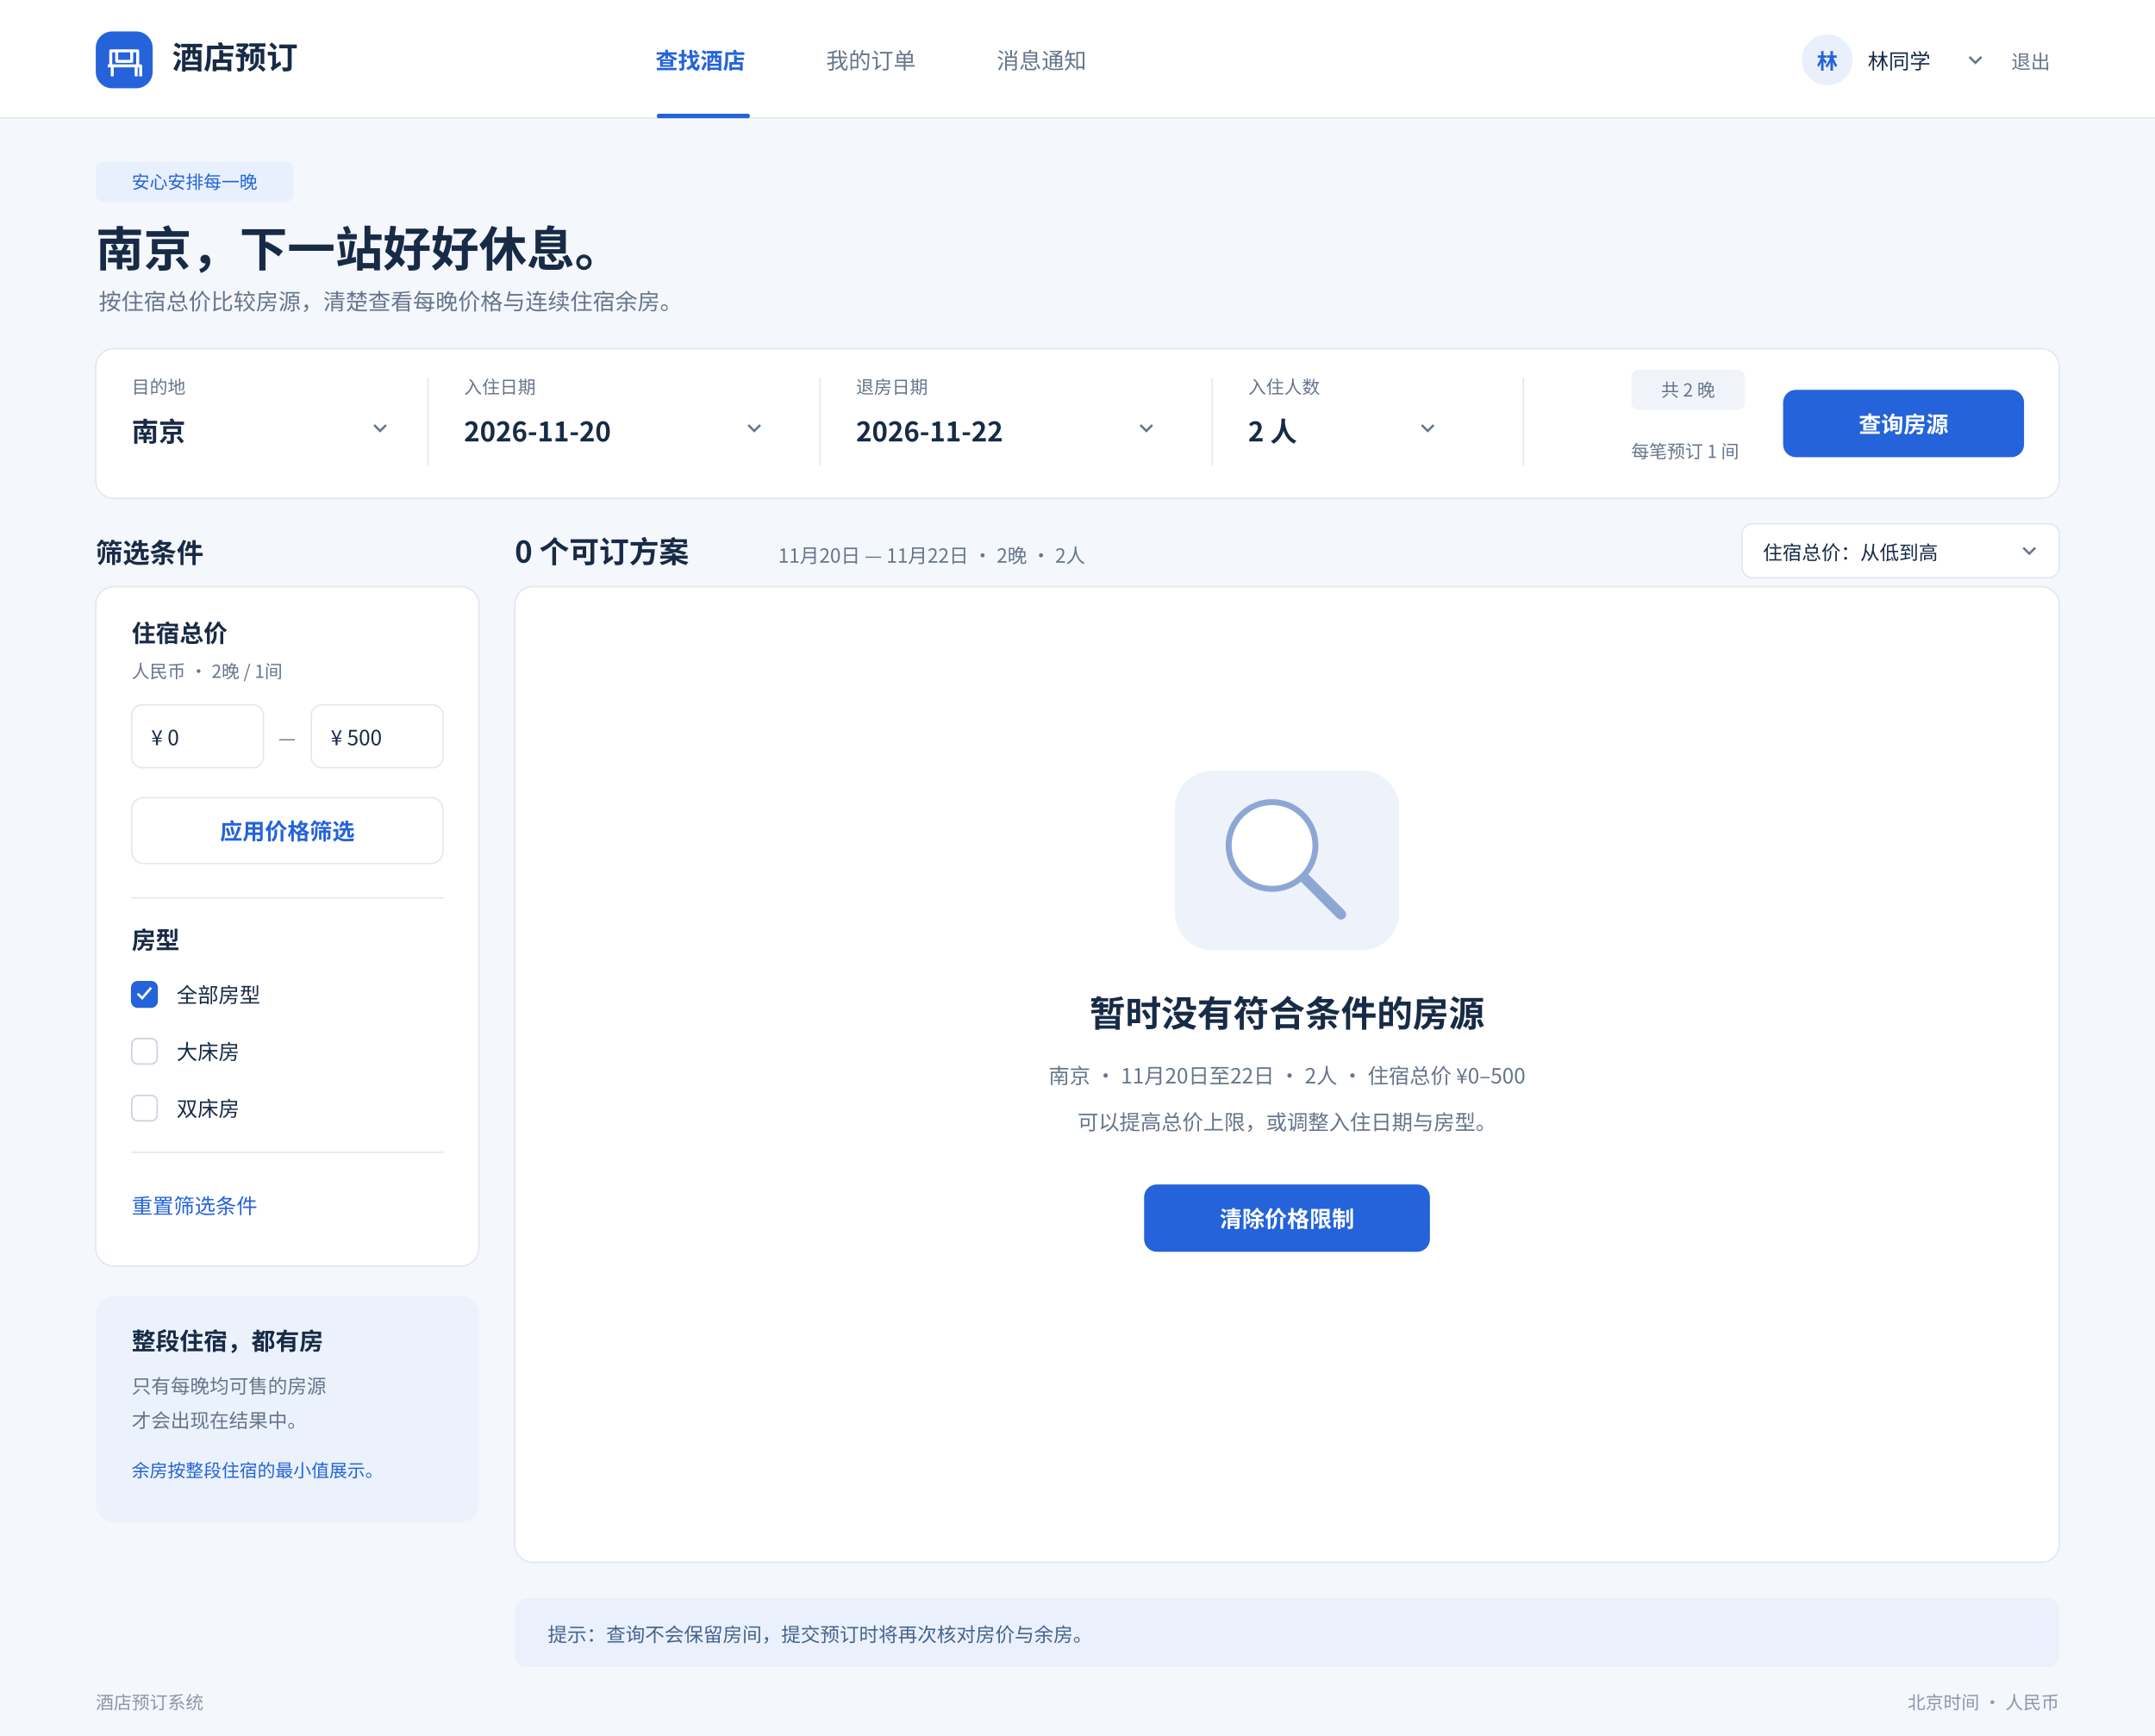
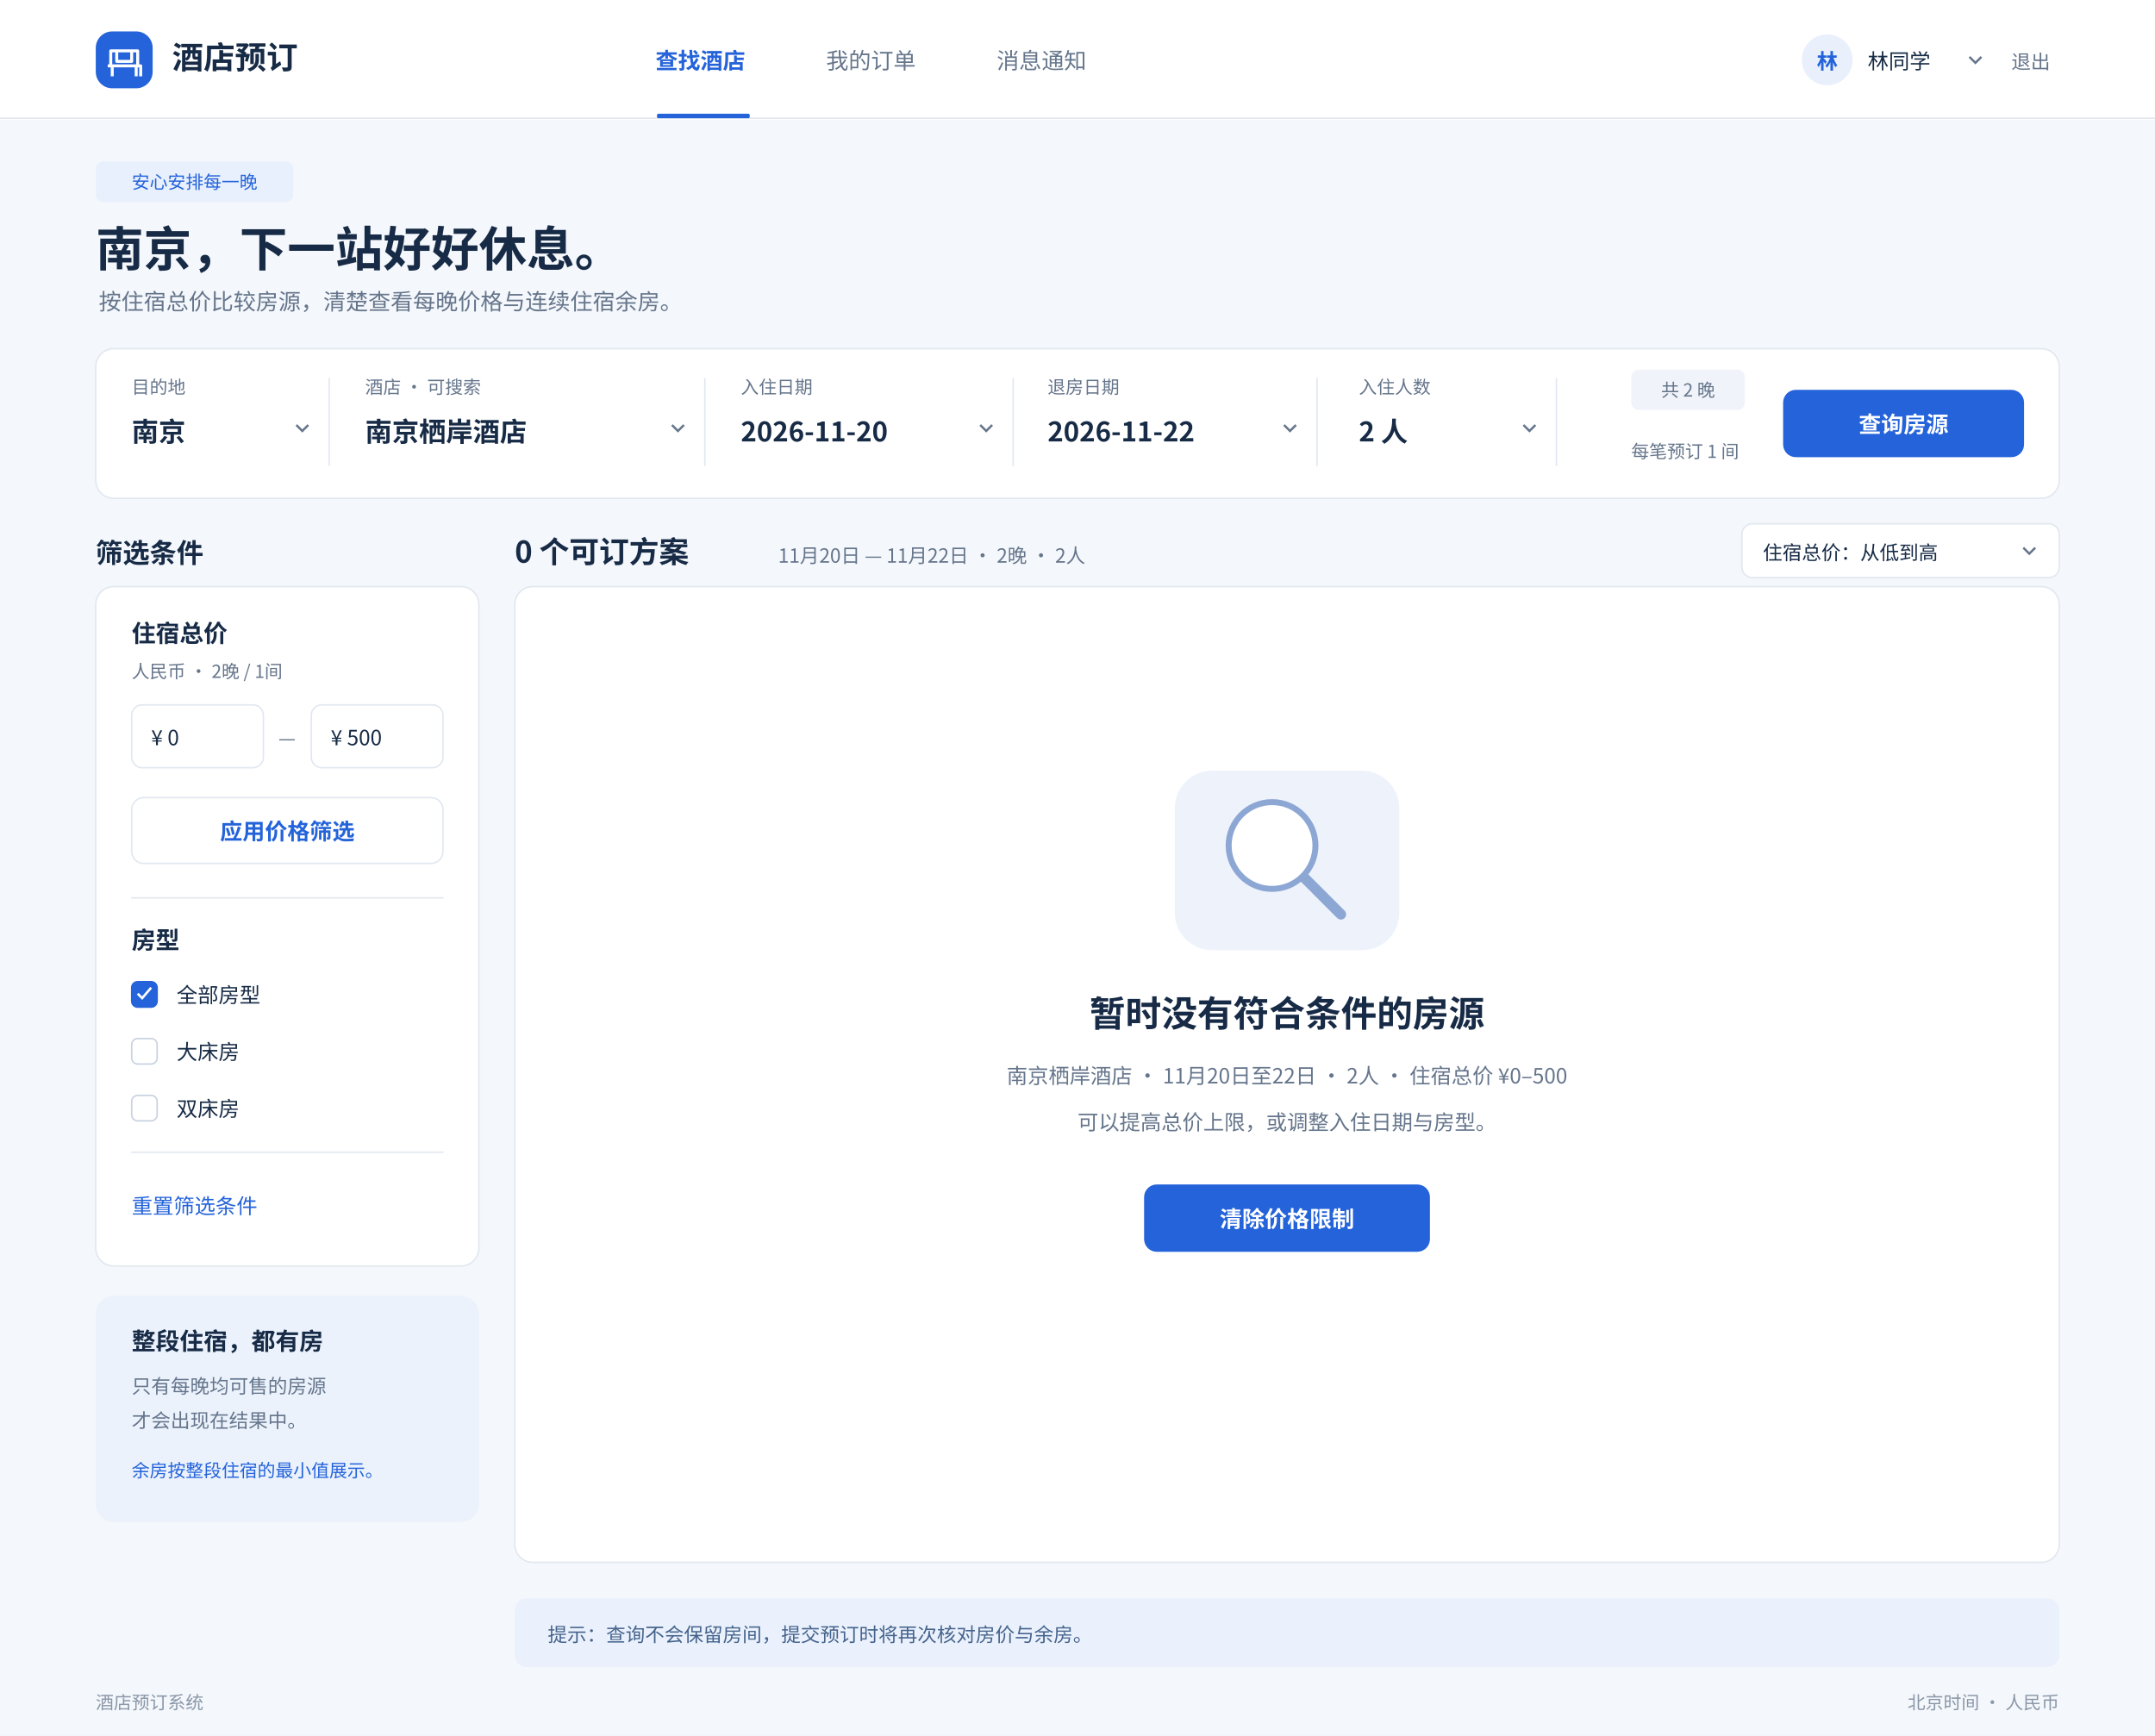
<svg xmlns="http://www.w3.org/2000/svg" width="1440" height="1160" viewBox="0 0 1440 1160">
  <g font-family="Microsoft YaHei, Noto Sans CJK SC, sans-serif">
    <rect x="0" y="0" width="1440" height="1160" rx="0" fill="#F4F7FB" stroke="none" />
    <rect x="0" y="0" width="1440" height="80" rx="0" fill="#FFFFFF" stroke="none" />
    <path d="M0 79L1440 79" fill="none" stroke="#E2E8F0" stroke-width="1" stroke-linecap="round" />
    <rect x="64" y="21" width="38" height="38" rx="11" fill="#2463DA" stroke="none" />
    <path d="M74 44V34h18v10M72 44h22v7M75 44v7M91 44v7M78 34v7h10v-7" fill="none" stroke="white" stroke-width="2" stroke-linejoin="round" />
    <text x="115" y="46" font-size="21" fill="#172B46" font-weight="700" text-anchor="start">酒店预订</text>
    <text x="438" y="46" font-size="15" fill="#2463DA" font-weight="600" text-anchor="start">查找酒店</text>
    <rect x="439" y="76" width="62" height="3" rx="1" fill="#2463DA" stroke="none" />
    <text x="552" y="46" font-size="15" fill="#65758B" font-weight="400" text-anchor="start">我的订单</text>
    <text x="666" y="46" font-size="15" fill="#65758B" font-weight="400" text-anchor="start">消息通知</text>
    <rect x="1204" y="23" width="34" height="34" rx="17" fill="#E9F0FC" stroke="none" />
    <text x="1221" y="46" font-size="14" fill="#2463DA" font-weight="600" text-anchor="middle">林</text>
    <text x="1248" y="46" font-size="14" fill="#172B46" font-weight="400" text-anchor="start">林同学</text>
    <path d="M1316 38l4 4 4-4" fill="none" stroke="#65758B" stroke-width="1.5" />
    <text x="1344" y="46" font-size="13" fill="#65758B" font-weight="400" text-anchor="start">退出</text>
    <rect x="64" y="108" width="132" height="27" rx="5" fill="#E8F0FD" stroke="none" />
    <text x="130.0" y="126" font-size="12" fill="#2463DA" font-weight="500" text-anchor="middle">安心安排每一晚</text>
    <text x="64" y="178" font-size="32" fill="#172B46" font-weight="700" text-anchor="start">南京，下一站好好休息。</text>
    <text x="66" y="207" font-size="15" fill="#65758B" font-weight="400" text-anchor="start">按住宿总价比较房源，清楚查看每晚价格与连续住宿余房。</text>
    <rect x="64" y="233" width="1312" height="100" rx="12" fill="#FFFFFF" stroke="#E2E8F0" />
    <text x="88" y="263" font-size="12" fill="#65758B" font-weight="400" text-anchor="start">目的地</text>
    <text x="88" y="295" font-size="18" fill="#172B46" font-weight="600" text-anchor="start">南京</text>
-     <path d="M250 284l4 4 4-4" fill="none" stroke="#65758B" stroke-width="1.5" />
-     <text x="310" y="263" font-size="12" fill="#65758B" font-weight="400" text-anchor="start">入住日期</text>
-     <text x="310" y="295" font-size="18" fill="#172B46" font-weight="600" text-anchor="start">2026-11-20</text>
-     <path d="M500 284l4 4 4-4" fill="none" stroke="#65758B" stroke-width="1.5" />
-     <text x="572" y="263" font-size="12" fill="#65758B" font-weight="400" text-anchor="start">退房日期</text>
-     <text x="572" y="295" font-size="18" fill="#172B46" font-weight="600" text-anchor="start">2026-11-22</text>
-     <path d="M762 284l4 4 4-4" fill="none" stroke="#65758B" stroke-width="1.5" />
-     <text x="834" y="263" font-size="12" fill="#65758B" font-weight="400" text-anchor="start">入住人数</text>
-     <text x="834" y="295" font-size="18" fill="#172B46" font-weight="600" text-anchor="start">2 人</text>
-     <path d="M950 284l4 4 4-4" fill="none" stroke="#65758B" stroke-width="1.5" />
-     <path d="M286 253L286 311" fill="none" stroke="#E2E8F0" stroke-width="1" stroke-linecap="round" />
-     <path d="M548 253L548 311" fill="none" stroke="#E2E8F0" stroke-width="1" stroke-linecap="round" />
-     <path d="M810 253L810 311" fill="none" stroke="#E2E8F0" stroke-width="1" stroke-linecap="round" />
-     <path d="M1018 253L1018 311" fill="none" stroke="#E2E8F0" stroke-width="1" stroke-linecap="round" />
+     <path d="M198 284l4 4 4-4" fill="none" stroke="#65758B" stroke-width="1.5" />
+     <path d="M220 253L220 311" fill="none" stroke="#E2E8F0" stroke-width="1" stroke-linecap="round" />
+     <text x="244" y="263" font-size="12" fill="#65758B" font-weight="400" text-anchor="start">酒店 · 可搜索</text>
+     <text x="244" y="295" font-size="18" fill="#172B46" font-weight="600" text-anchor="start">南京栖岸酒店</text>
+     <path d="M449 284l4 4 4-4" fill="none" stroke="#65758B" stroke-width="1.5" />
+     <path d="M471 253L471 311" fill="none" stroke="#E2E8F0" stroke-width="1" stroke-linecap="round" />
+     <text x="495" y="263" font-size="12" fill="#65758B" font-weight="400" text-anchor="start">入住日期</text>
+     <text x="495" y="295" font-size="18" fill="#172B46" font-weight="600" text-anchor="start">2026-11-20</text>
+     <path d="M655 284l4 4 4-4" fill="none" stroke="#65758B" stroke-width="1.5" />
+     <path d="M677 253L677 311" fill="none" stroke="#E2E8F0" stroke-width="1" stroke-linecap="round" />
+     <text x="700" y="263" font-size="12" fill="#65758B" font-weight="400" text-anchor="start">退房日期</text>
+     <text x="700" y="295" font-size="18" fill="#172B46" font-weight="600" text-anchor="start">2026-11-22</text>
+     <path d="M858 284l4 4 4-4" fill="none" stroke="#65758B" stroke-width="1.5" />
+     <path d="M880 253L880 311" fill="none" stroke="#E2E8F0" stroke-width="1" stroke-linecap="round" />
+     <text x="908" y="263" font-size="12" fill="#65758B" font-weight="400" text-anchor="start">入住人数</text>
+     <text x="908" y="295" font-size="18" fill="#172B46" font-weight="600" text-anchor="start">2 人</text>
+     <path d="M1018 284l4 4 4-4" fill="none" stroke="#65758B" stroke-width="1.5" />
+     <path d="M1040 253L1040 311" fill="none" stroke="#E2E8F0" stroke-width="1" stroke-linecap="round" />
    <rect x="1090" y="247" width="76" height="27" rx="5" fill="#F0F4FA" stroke="none" />
    <text x="1128.0" y="265" font-size="12" fill="#65758B" font-weight="500" text-anchor="middle">共 2 晚</text>
    <rect x="1192" y="261" width="160" height="44" rx="8" fill="#2463DA" stroke="#2463DA" />
    <text x="1272.0" y="289" font-size="15" fill="#FFFFFF" font-weight="600" text-anchor="middle">查询房源</text>
    <text x="1090" y="306" font-size="12" fill="#65758B" font-weight="400" text-anchor="start">每笔预订 1 间</text>
    <text x="64" y="376" font-size="18" fill="#172B46" font-weight="600" text-anchor="start">筛选条件</text>
    <rect x="64" y="392" width="256" height="454" rx="12" fill="#FFFFFF" stroke="#E2E8F0" />
    <text x="88" y="429" font-size="16" fill="#172B46" font-weight="600" text-anchor="start">住宿总价</text>
    <text x="88" y="453" font-size="12" fill="#65758B" font-weight="400" text-anchor="start">人民币 · 2晚 / 1间</text>
    <rect x="88" y="471" width="88" height="42" rx="7" fill="#FFFFFF" stroke="#E2E8F0" />
    <rect x="208" y="471" width="88" height="42" rx="7" fill="#FFFFFF" stroke="#E2E8F0" />
    <text x="101" y="498" font-size="14" fill="#172B46" font-weight="400" text-anchor="start">¥ 0</text>
    <text x="221" y="498" font-size="14" fill="#172B46" font-weight="400" text-anchor="start">¥ 500</text>
    <text x="186" y="498" font-size="13" fill="#65758B" font-weight="400" text-anchor="start">—</text>
    <rect x="88" y="533" width="208" height="44" rx="8" fill="#FFFFFF" stroke="#E2E8F0" />
    <text x="192.0" y="561" font-size="15" fill="#2463DA" font-weight="600" text-anchor="middle">应用价格筛选</text>
    <path d="M88 600L296 600" fill="none" stroke="#E2E8F0" stroke-width="1" stroke-linecap="round" />
    <text x="88" y="634" font-size="16" fill="#172B46" font-weight="600" text-anchor="start">房型</text>
    <rect x="88" y="656" width="17" height="17" rx="4" fill="#2463DA" stroke="#2463DA" />
    <path d="M92 664l3 3 6-7" fill="none" stroke="white" stroke-width="1.6" />
    <text x="118" y="670" font-size="14" fill="#172B46" font-weight="400" text-anchor="start">全部房型</text>
    <rect x="88" y="694" width="17" height="17" rx="4" fill="#FFFFFF" stroke="#C8D2E0" />
    <text x="118" y="708" font-size="14" fill="#172B46" font-weight="400" text-anchor="start">大床房</text>
    <rect x="88" y="732" width="17" height="17" rx="4" fill="#FFFFFF" stroke="#C8D2E0" />
    <text x="118" y="746" font-size="14" fill="#172B46" font-weight="400" text-anchor="start">双床房</text>
    <path d="M88 770L296 770" fill="none" stroke="#E2E8F0" stroke-width="1" stroke-linecap="round" />
    <text x="88" y="811" font-size="14" fill="#2463DA" font-weight="500" text-anchor="start">重置筛选条件</text>
    <rect x="64" y="866" width="256" height="151" rx="12" fill="#EBF2FC" stroke="none" />
    <text x="88" y="902" font-size="16" fill="#172B46" font-weight="600" text-anchor="start">整段住宿，都有房</text>
    <text x="88" y="931" font-size="13" fill="#65758B" font-weight="400" text-anchor="start">只有每晚均可售的房源</text>
    <text x="88" y="954" font-size="13" fill="#65758B" font-weight="400" text-anchor="start">才会出现在结果中。</text>
    <text x="88" y="987" font-size="12" fill="#2463DA" font-weight="400" text-anchor="start">余房按整段住宿的最小值展示。</text>
    <text x="344" y="376" font-size="20" fill="#172B46" font-weight="700" text-anchor="start">0 个可订方案</text>
    <text x="520" y="376" font-size="13" fill="#65758B" font-weight="400" text-anchor="start">11月20日 — 11月22日 · 2晚 · 2人</text>
    <rect x="1164" y="350" width="212" height="36" rx="7" fill="#FFFFFF" stroke="#E2E8F0" />
    <text x="1178" y="374" font-size="13" fill="#172B46" font-weight="400" text-anchor="start">住宿总价：从低到高</text>
    <path d="M1352 366l4 4 4-4" fill="none" stroke="#65758B" stroke-width="1.5" />
    <rect x="344" y="392" width="1032" height="652" rx="12" fill="#FFFFFF" stroke="#E2E8F0" />
    <rect x="785" y="515" width="150" height="120" rx="25" fill="#EEF3FB" stroke="none" />
    <circle cx="850" cy="565" r="29" fill="white" stroke="#8DA7D5" stroke-width="4" />
    <path d="M872 587l24 24" stroke="#8DA7D5" stroke-width="7" stroke-linecap="round" />
    <text x="860" y="686" font-size="24" fill="#172B46" font-weight="600" text-anchor="middle">暂时没有符合条件的房源</text>
-     <text x="860" y="724" font-size="14" fill="#65758B" font-weight="400" text-anchor="middle">南京 · 11月20日至22日 · 2人 · 住宿总价 ¥0–500</text>
+     <text x="860" y="724" font-size="14" fill="#65758B" font-weight="400" text-anchor="middle">南京栖岸酒店 · 11月20日至22日 · 2人 · 住宿总价 ¥0–500</text>
    <text x="860" y="755" font-size="14" fill="#65758B" font-weight="400" text-anchor="middle">可以提高总价上限，或调整入住日期与房型。</text>
    <rect x="765" y="792" width="190" height="44" rx="8" fill="#2463DA" stroke="#2463DA" />
    <text x="860.0" y="820" font-size="15" fill="#FFFFFF" font-weight="600" text-anchor="middle">清除价格限制</text>
    <rect x="344" y="1068" width="1032" height="46" rx="8" fill="#EAF1FC" stroke="none" />
    <text x="366" y="1097" font-size="13" fill="#45638C" font-weight="400" text-anchor="start">提示：查询不会保留房间，提交预订时将再次核对房价与余房。</text>
    <text x="64" y="1142" font-size="12" fill="#8A97A8" font-weight="400" text-anchor="start">酒店预订系统</text>
    <text x="1376" y="1142" font-size="12" fill="#8A97A8" font-weight="400" text-anchor="end">北京时间 · 人民币</text>
  </g>
</svg>
